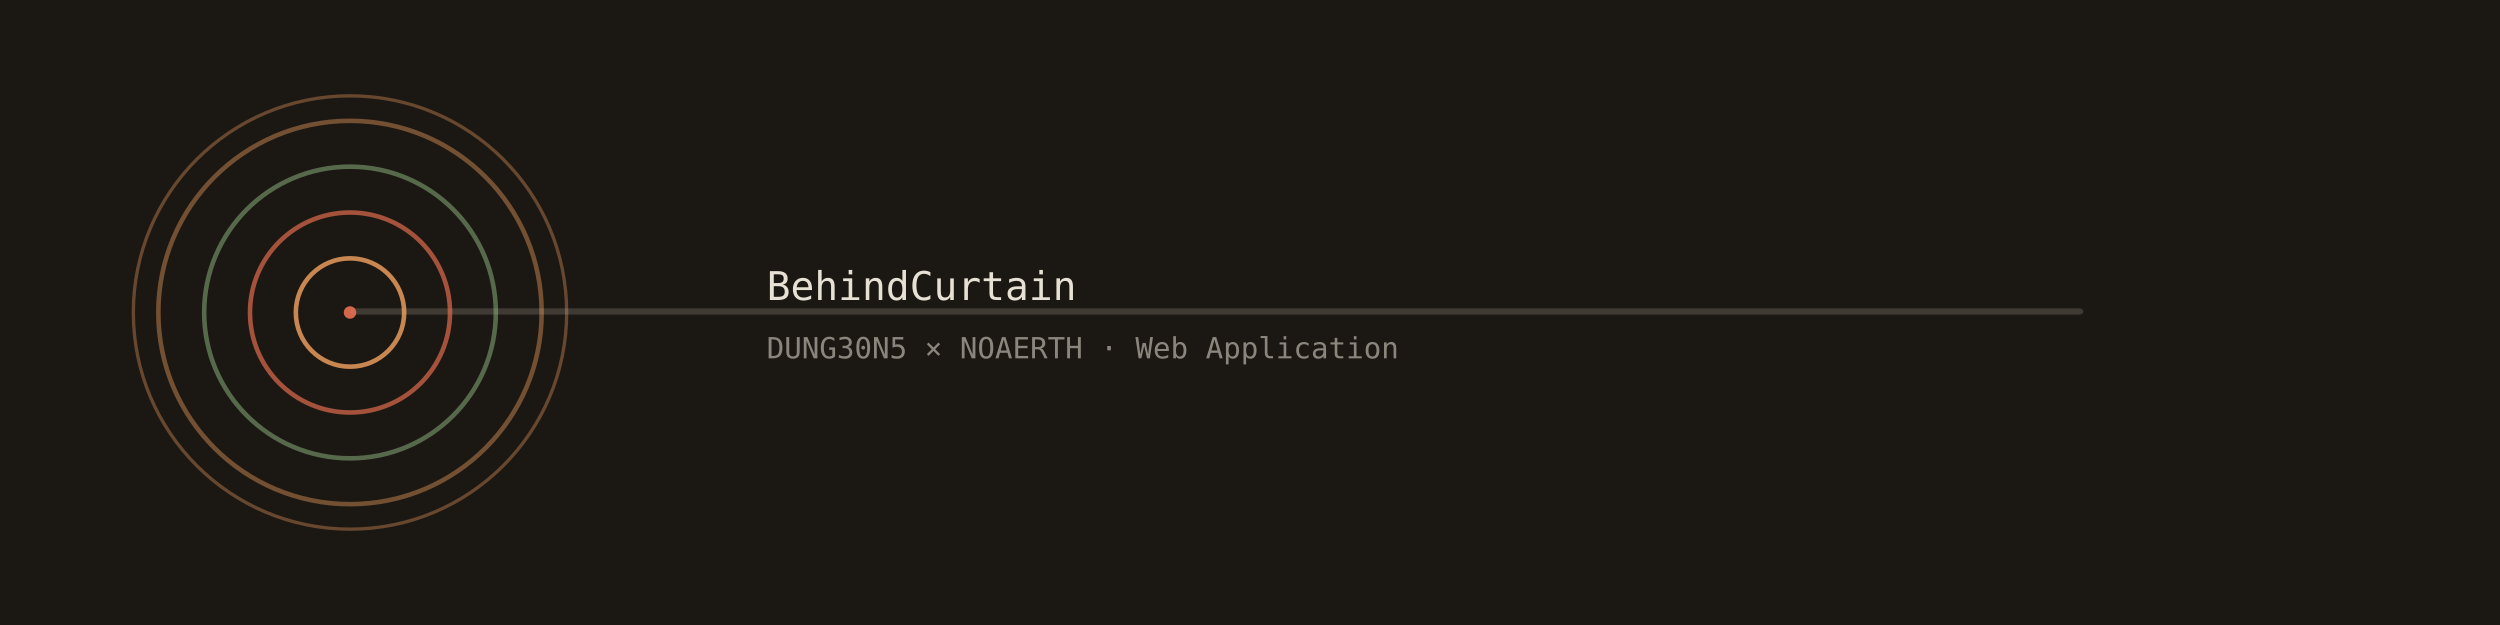
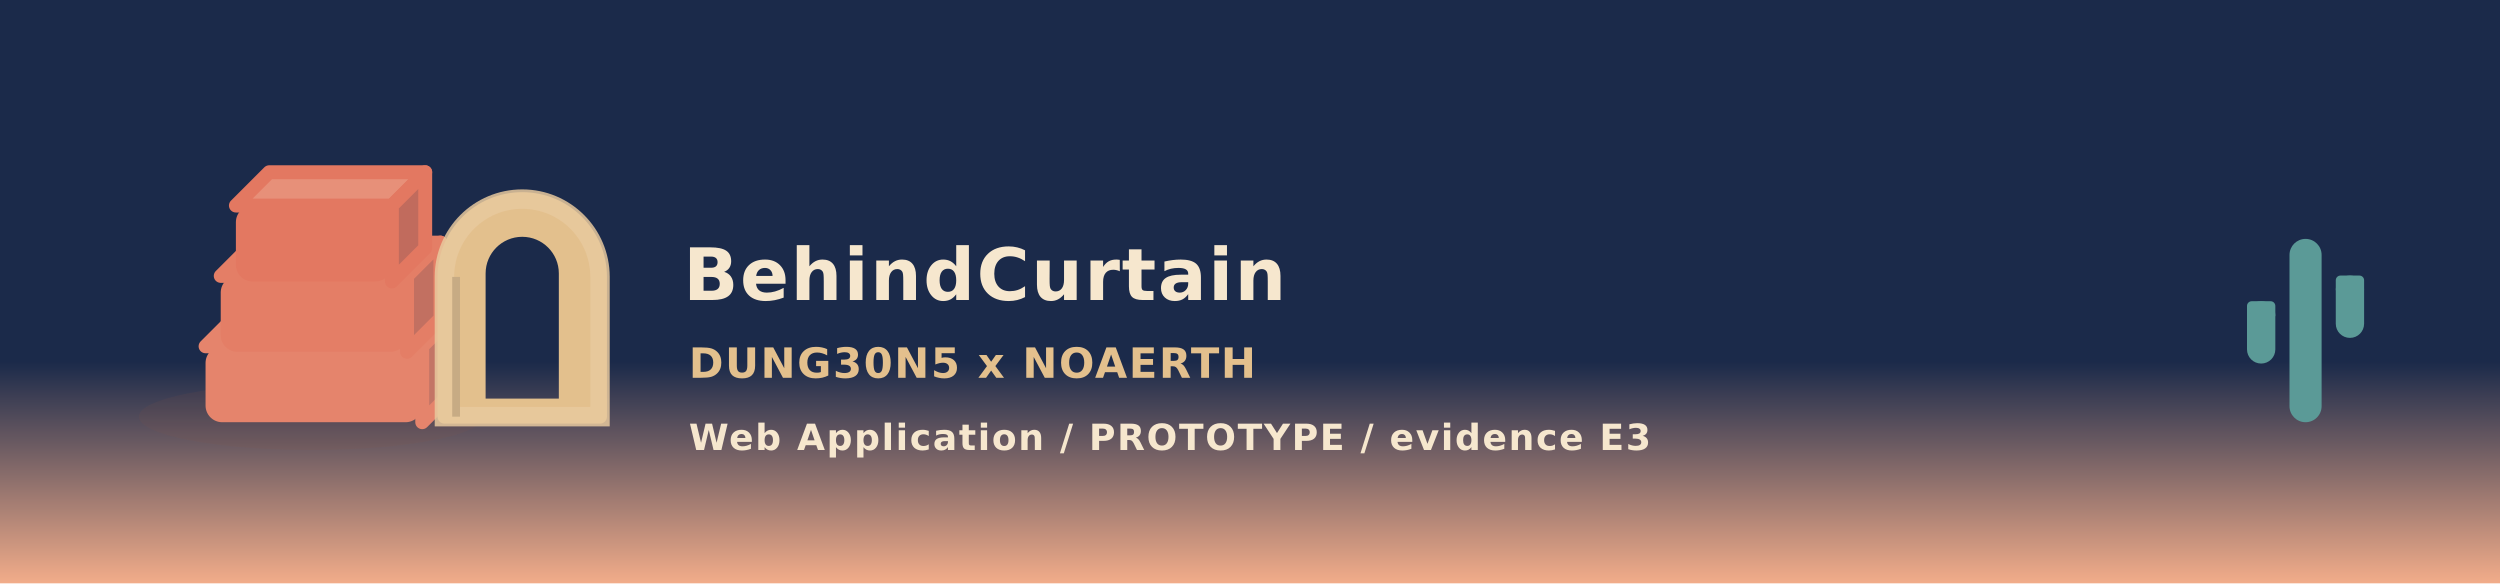
- <svg xmlns="http://www.w3.org/2000/svg" viewBox="0 0 1200 300" width="1200" height="300" role="img" aria-label="BehindCurtain identity object">
-   <rect width="1200" height="300" fill="#1b1712" />
-   <defs>
-     <linearGradient id="gft" x1="0" y1="0" x2="1" y2="1">
-       <stop offset="0%" stop-color="#f4a261" />
-       <stop offset="100%" stop-color="#e76f51" />
-     </linearGradient>
-   </defs>
-   <rect x="168.00" y="148.00" width="832.00" height="3.00" rx="2.00" fill="rgba(253,246,233,0.160)" opacity="1.00" />
-   <circle cx="168.00" cy="150.00" r="26.00" fill="none" stroke="rgba(244,162,97,0.800)" stroke-width="2.20" opacity="1.00" />
-   <circle cx="168.00" cy="150.00" r="48.00" fill="none" stroke="rgba(231,111,81,0.670)" stroke-width="2.20" opacity="1.00" />
-   <circle cx="168.00" cy="150.00" r="70.00" fill="none" stroke="rgba(138,177,125,0.540)" stroke-width="2.20" opacity="1.00" />
-   <circle cx="168.00" cy="150.00" r="92.00" fill="none" stroke="rgba(244,162,97,0.410)" stroke-width="2.20" opacity="1.00" />
+ <svg xmlns="http://www.w3.org/2000/svg" width="900" height="210" viewBox="0 0 900 210" role="img" aria-label="BehindCurtain - identity object">
+   <linearGradient id="skyf" x1="0" y1="0" x2="0" y2="1">
+     <stop offset="0" stop-color="#1b2a4a" />
+     <stop offset="0.62" stop-color="#1b2a4a" />
+     <stop offset="1" stop-color="#f3ad8a" />
+   </linearGradient>
+   <rect width="900" height="210" fill="url(#skyf)" />
+   <rect x="0" y="352" width="900" height="-142" fill="#e3c08d" />
+   <rect x="0" y="352" width="900" height="3" fill="#e6c596" />
+   <ellipse cx="112" cy="150" rx="62" ry="12" fill="rgba(138,90,68,0.11)" />
  <g>
-     <circle cx="168.00" cy="150.00" r="104.00" fill="none" stroke="rgba(244,162,97,0.350)" stroke-width="1.60" opacity="1.00" />
-     <animate attributeName="opacity" values="0.25;1.0;0.25" dur="17.7s" begin="0s" repeatCount="indefinite" />
+     <path d="M74,124.67 L152,124.67 L164,112.67 L86,112.67 Z" fill="#e99a82" stroke="#e5846c" stroke-width="5" stroke-linejoin="round" />
+     <path d="M152,124.67 L164,112.67 L164,140 L152,152 Z" fill="#c37566" stroke="#e5846c" stroke-width="5" stroke-linejoin="round" />
+     <rect x="74" y="124.67" width="78" height="27.33" rx="6" fill="#e5846c" />
+     <path d="M79.46,99.33 L146.54,99.33 L158.54,87.33 L91.46,87.33 Z" fill="#e8957d" stroke="#e47e66" stroke-width="5" stroke-linejoin="round" />
+     <path d="M146.54,99.33 L158.54,87.33 L158.54,114.67 L146.54,126.67 Z" fill="#c27061" stroke="#e47e66" stroke-width="5" stroke-linejoin="round" />
+     <rect x="79.46" y="99.33" width="67.08" height="27.33" rx="6" fill="#e47e66" />
+     <path d="M84.92,74 L141.08,74 L153.08,62 L96.92,62 Z" fill="#e79079" stroke="#e37861" stroke-width="5" stroke-linejoin="round" />
+     <path d="M141.08,74 L153.08,62 L153.08,89.33 L141.08,101.33 Z" fill="#c16b5d" stroke="#e37861" stroke-width="5" stroke-linejoin="round" />
+     <rect x="84.92" y="74" width="56.16" height="27.33" rx="6" fill="#e37861" />
+     <animate attributeName="opacity" values="0.72;1;0.72" dur="6s" begin="0s" repeatCount="indefinite" />
  </g>
-   <circle cx="168" cy="150" r="3" fill="rgba(231,111,81,0.900)">
-     <animate attributeName="opacity" values="0.35;0.95;0.35" dur="17.7s" begin="0s" repeatCount="indefinite" />
-   </circle>
-   <text x="368" y="144" font-family="ui-monospace,Menlo,monospace" font-size="19" fill="rgba(253,246,233,0.900)">BehindCurtain</text>
-   <text x="368" y="172" font-family="ui-monospace,Menlo,monospace" font-size="14" fill="rgba(253,246,233,0.500)">DUNG30N5 × NOAERTH · Web Application</text>
+   <path d="M160,150 L160,99.68 A28,28 0 0 1 216,99.68 L216,150 Z M172.32,146 L172.32,98.43 A15.68,15.68 0 0 1 203.68,98.43 L203.68,146 Z" fill="#e3c08d" fill-rule="evenodd" stroke="#e3c08d" stroke-width="5" stroke-linejoin="round" />
+   <path d="M160,150 L160,99.68 A28,28 0 0 1 216,99.68 L216,150 Z" fill="none" stroke="#e8c99d" stroke-width="7" stroke-linecap="round" opacity="0.85" />
+   <rect x="162.8" y="99.68" width="2.8" height="50.32" fill="#c7ab84" />
+   <text x="246" y="108" font-family="Verdana,DejaVu Sans,sans-serif" font-size="26" font-weight="700" letter-spacing="0.6" fill="#f6e7ce" text-anchor="start">BehindCurtain</text>
+   <text x="248" y="136" font-family="Verdana,DejaVu Sans,sans-serif" font-size="15" font-weight="700" letter-spacing="0.6" fill="#e3c08d" text-anchor="start">DUNG30N5 x NOAERTH</text>
+   <text x="248" y="162" font-family="Verdana,DejaVu Sans,sans-serif" font-size="13" font-weight="700" letter-spacing="0.6" fill="#f6e7ce" text-anchor="start">Web Application  /  PROTOTYPE  /  evidence E3</text>
+   <rect x="824.22" y="86" width="11.56" height="66" rx="5.78" fill="#5b9a97" />
+   <rect x="808.92" y="108.44" width="10.2" height="22.44" rx="5.1" fill="#5b9a97" />
+   <rect x="808.92" y="108.44" width="10.2" height="6.6" rx="1.7" fill="#5b9a97" />
+   <rect x="840.88" y="99.2" width="10.2" height="22.44" rx="5.1" fill="#5b9a97" />
+   <rect x="840.88" y="99.2" width="10.2" height="6.6" rx="1.7" fill="#5b9a97" />
</svg>
